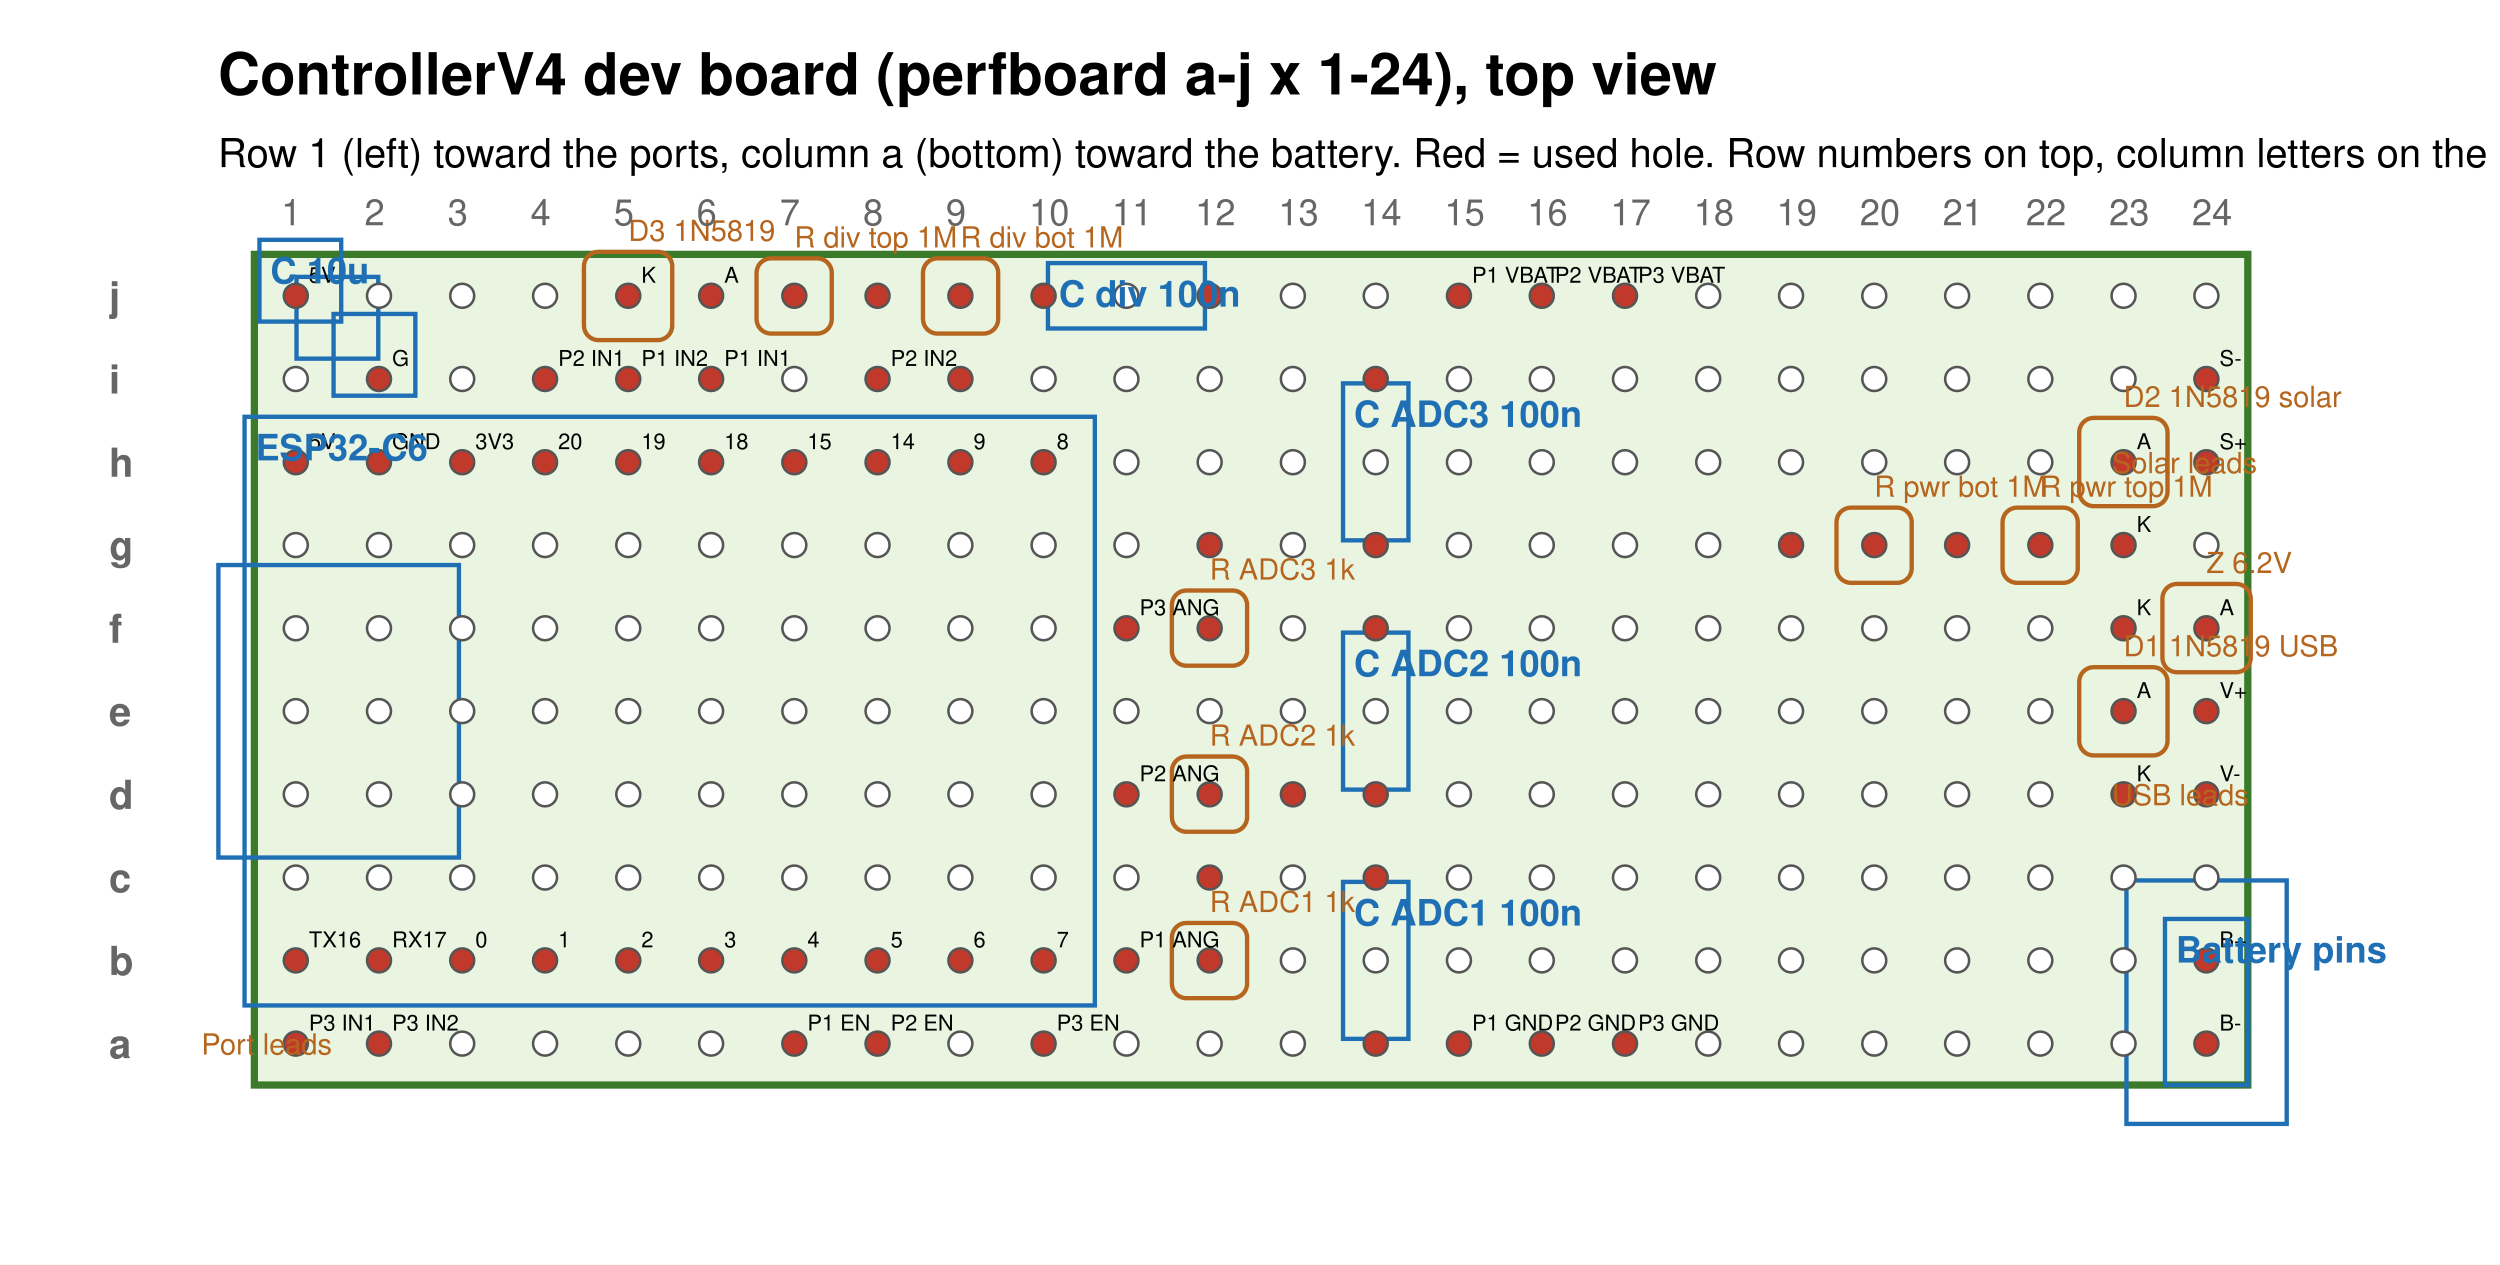
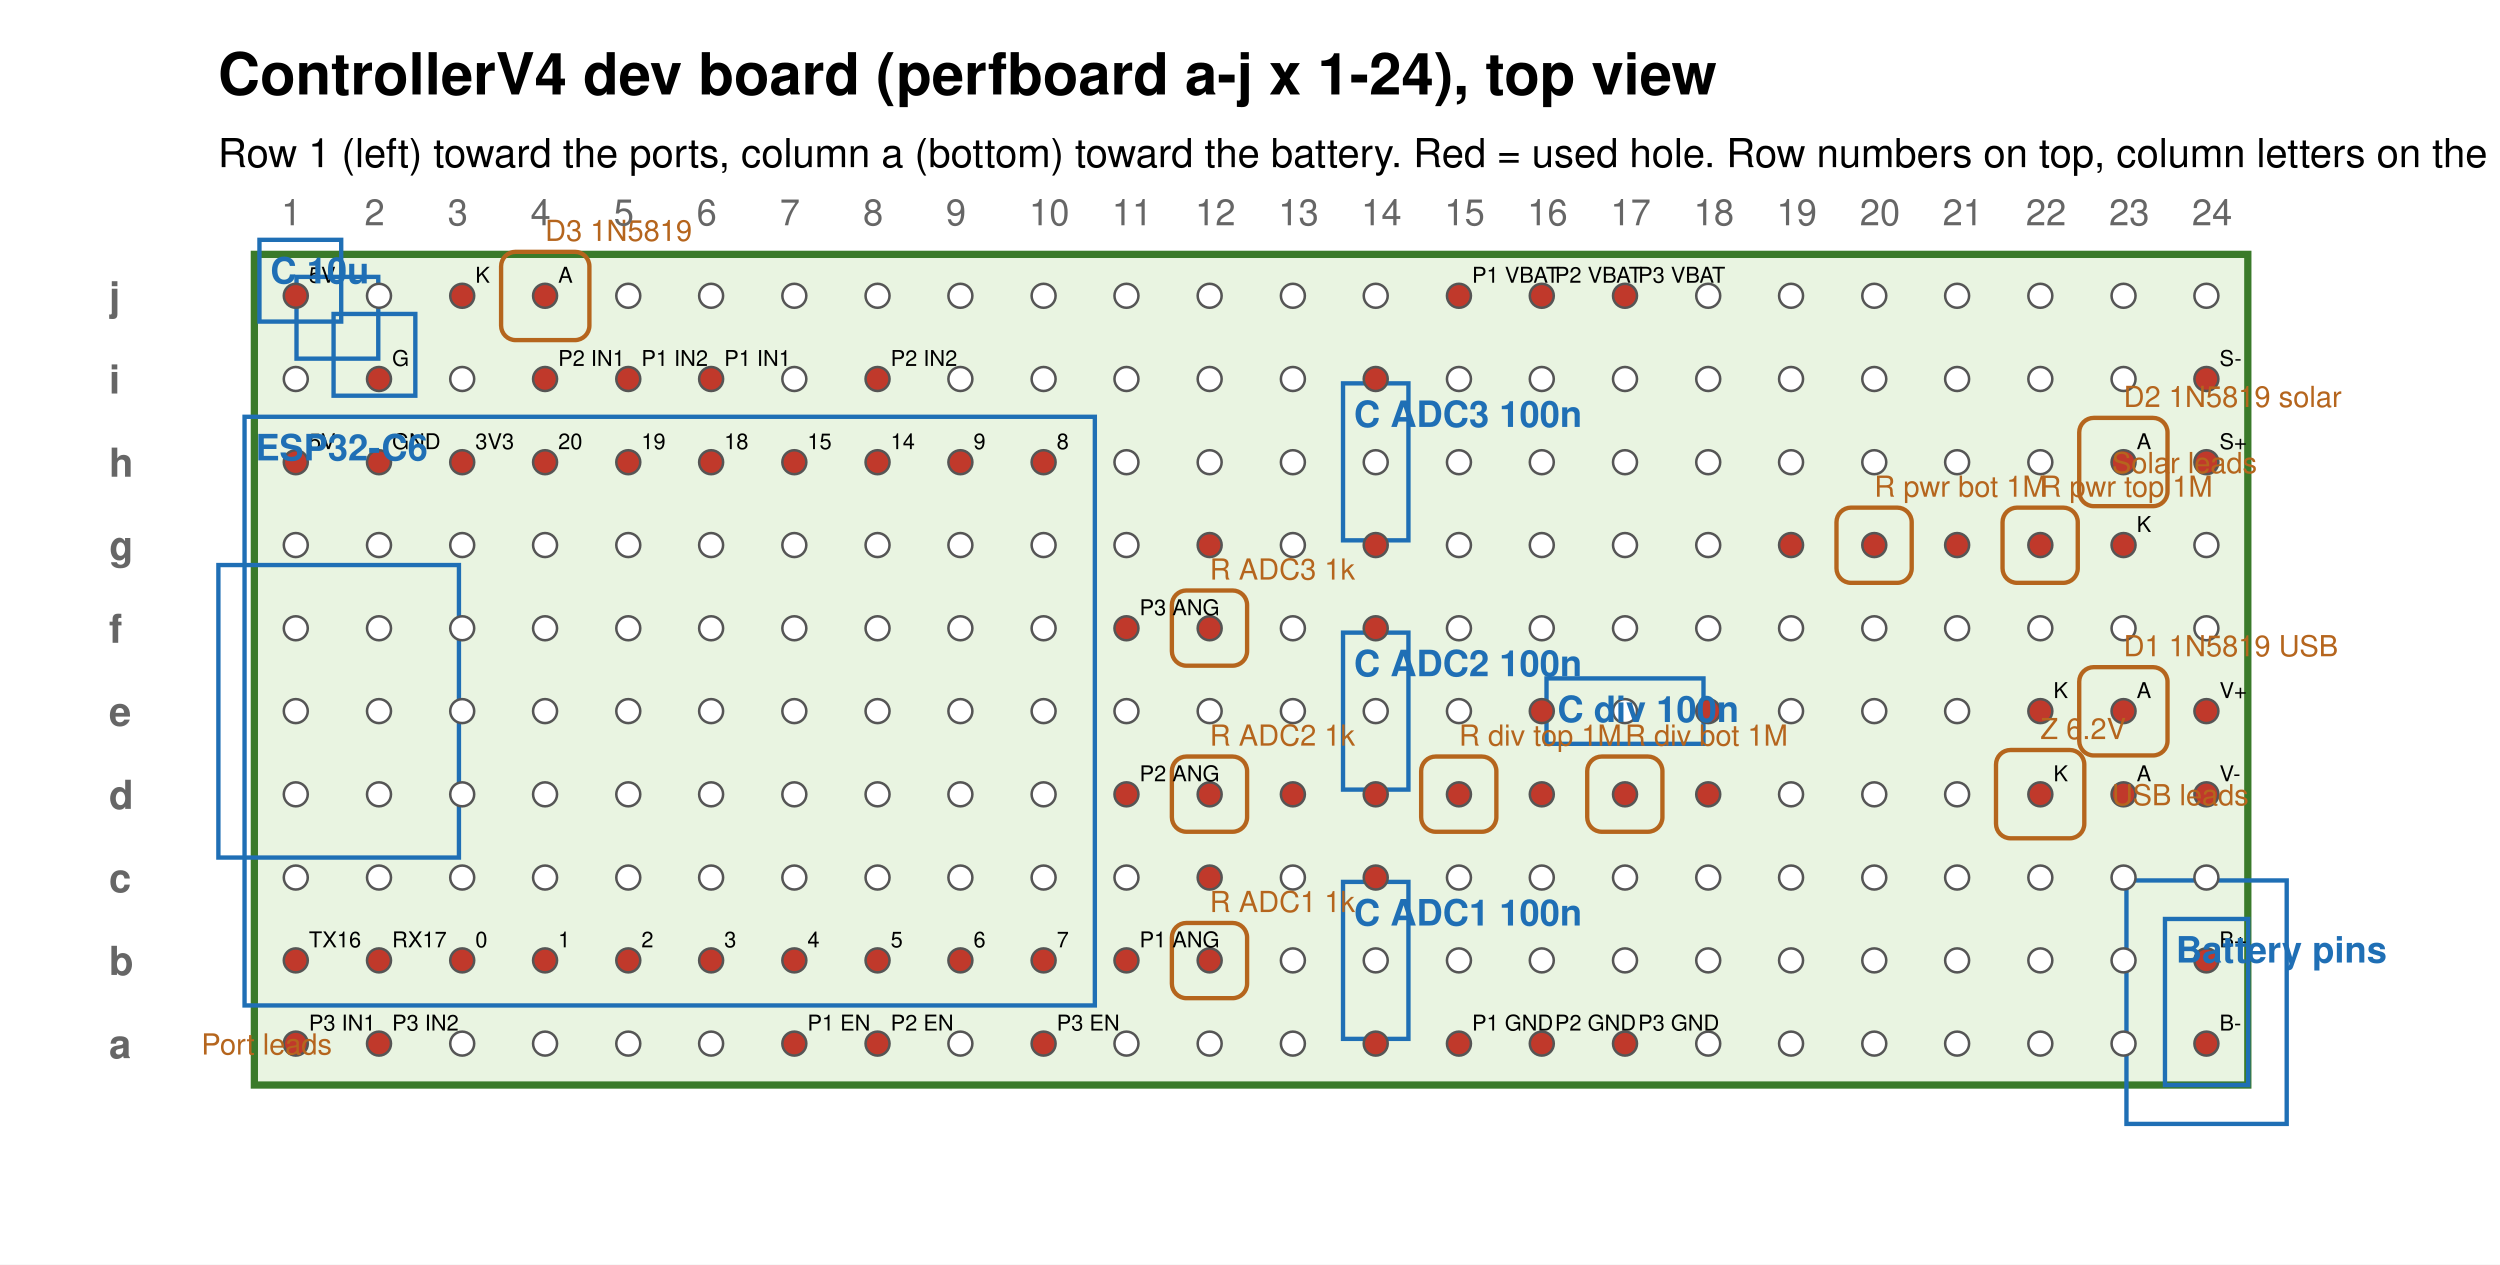
<svg xmlns="http://www.w3.org/2000/svg" width="688" height="348" font-family="Helvetica,Arial">
  <rect width="100%" height="100%" fill="#fff" />
  <text x="60" y="26" font-size="16" font-weight="bold">ControllerV4 dev board (perfboard a-j x 1-24), top view</text>
  <text x="60" y="46" font-size="11">Row 1 (left) toward the ports, column a (bottom) toward the battery. Red = used hole. Row numbers on top, column letters on the left.</text>
  <rect x="70.0" y="70.0" width="548.6" height="228.6" fill="#e9f4e1" stroke="#3a7a2a" stroke-width="2" />
  <rect x="67.3" y="114.7" width="234.0" height="162.0" fill="none" stroke="#1f6fb5" stroke-width="1.2" />
  <rect x="60.1" y="155.5" width="66.2" height="80.5" fill="none" stroke="#1f6fb5" stroke-width="1.2" />
  <rect x="71.4" y="66.0" width="22.5" height="22.5" fill="none" stroke="#1f6fb5" stroke-width="1.2" />
  <rect x="81.6" y="76.2" width="22.5" height="22.5" fill="none" stroke="#1f6fb5" stroke-width="1.2" />
  <rect x="91.8" y="86.4" width="22.5" height="22.5" fill="none" stroke="#1f6fb5" stroke-width="1.2" />
-   <rect x="160.7" y="69.3" width="24.3" height="24.3" rx="4" fill="none" stroke="#b5651d" stroke-width="1.2" />
-   <rect x="208.2" y="71.1" width="20.7" height="20.7" rx="4" fill="none" stroke="#b5651d" stroke-width="1.2" />
-   <rect x="254.0" y="71.1" width="20.7" height="20.7" rx="4" fill="none" stroke="#b5651d" stroke-width="1.2" />
-   <rect x="288.4" y="72.4" width="43.2" height="18.0" fill="none" stroke="#1f6fb5" stroke-width="1.2" />
+   <rect x="137.9" y="69.3" width="24.3" height="24.3" rx="4" fill="none" stroke="#b5651d" stroke-width="1.2" />
+   <rect x="391.1" y="208.2" width="20.7" height="20.7" rx="4" fill="none" stroke="#b5651d" stroke-width="1.2" />
+   <rect x="436.8" y="208.2" width="20.7" height="20.7" rx="4" fill="none" stroke="#b5651d" stroke-width="1.2" />
+   <rect x="425.6" y="186.7" width="43.2" height="18.0" fill="none" stroke="#1f6fb5" stroke-width="1.2" />
  <rect x="322.5" y="254.0" width="20.7" height="20.7" rx="4" fill="none" stroke="#b5651d" stroke-width="1.2" />
  <rect x="369.6" y="242.7" width="18.0" height="43.2" fill="none" stroke="#1f6fb5" stroke-width="1.2" />
  <rect x="322.5" y="208.2" width="20.7" height="20.7" rx="4" fill="none" stroke="#b5651d" stroke-width="1.2" />
  <rect x="369.6" y="174.1" width="18.0" height="43.2" fill="none" stroke="#1f6fb5" stroke-width="1.2" />
  <rect x="322.5" y="162.5" width="20.7" height="20.7" rx="4" fill="none" stroke="#b5651d" stroke-width="1.2" />
  <rect x="369.6" y="105.5" width="18.0" height="43.2" fill="none" stroke="#1f6fb5" stroke-width="1.2" />
  <rect x="551.1" y="139.7" width="20.7" height="20.7" rx="4" fill="none" stroke="#b5651d" stroke-width="1.2" />
  <rect x="505.4" y="139.7" width="20.7" height="20.7" rx="4" fill="none" stroke="#b5651d" stroke-width="1.2" />
  <rect x="572.2" y="183.6" width="24.3" height="24.3" rx="4" fill="none" stroke="#b5651d" stroke-width="1.2" />
  <rect x="572.2" y="115.0" width="24.3" height="24.3" rx="4" fill="none" stroke="#b5651d" stroke-width="1.2" />
-   <rect x="595.1" y="160.7" width="24.3" height="24.3" rx="4" fill="none" stroke="#b5651d" stroke-width="1.2" />
+   <rect x="549.3" y="206.4" width="24.3" height="24.3" rx="4" fill="none" stroke="#b5651d" stroke-width="1.2" />
  <rect x="595.8" y="252.9" width="22.9" height="45.7" fill="none" stroke="#1f6fb5" stroke-width="1.2" />
  <rect x="585.2" y="242.3" width="44.1" height="67.0" fill="none" stroke="#1f6fb5" stroke-width="1.2" />
  <circle cx="81.4" cy="287.2" r="3.3" fill="#c0392b" stroke="#555" stroke-width="0.7" />
  <circle cx="81.4" cy="264.3" r="3.3" fill="#c0392b" stroke="#555" stroke-width="0.7" />
  <circle cx="81.4" cy="241.5" r="3.3" fill="#fff" stroke="#555" stroke-width="0.7" />
  <circle cx="81.4" cy="218.6" r="3.3" fill="#fff" stroke="#555" stroke-width="0.7" />
  <circle cx="81.4" cy="195.7" r="3.3" fill="#fff" stroke="#555" stroke-width="0.7" />
  <circle cx="81.4" cy="172.9" r="3.3" fill="#fff" stroke="#555" stroke-width="0.7" />
  <circle cx="81.4" cy="150.0" r="3.3" fill="#fff" stroke="#555" stroke-width="0.7" />
  <circle cx="81.4" cy="127.2" r="3.3" fill="#c0392b" stroke="#555" stroke-width="0.7" />
  <circle cx="81.4" cy="104.3" r="3.3" fill="#fff" stroke="#555" stroke-width="0.7" />
  <circle cx="81.4" cy="81.4" r="3.3" fill="#c0392b" stroke="#555" stroke-width="0.7" />
  <circle cx="104.3" cy="287.2" r="3.3" fill="#c0392b" stroke="#555" stroke-width="0.7" />
  <circle cx="104.3" cy="264.3" r="3.3" fill="#c0392b" stroke="#555" stroke-width="0.7" />
  <circle cx="104.3" cy="241.5" r="3.3" fill="#fff" stroke="#555" stroke-width="0.7" />
  <circle cx="104.3" cy="218.6" r="3.3" fill="#fff" stroke="#555" stroke-width="0.7" />
  <circle cx="104.3" cy="195.7" r="3.3" fill="#fff" stroke="#555" stroke-width="0.7" />
  <circle cx="104.3" cy="172.9" r="3.3" fill="#fff" stroke="#555" stroke-width="0.7" />
  <circle cx="104.3" cy="150.0" r="3.3" fill="#fff" stroke="#555" stroke-width="0.7" />
  <circle cx="104.3" cy="127.2" r="3.3" fill="#c0392b" stroke="#555" stroke-width="0.7" />
  <circle cx="104.3" cy="104.3" r="3.3" fill="#c0392b" stroke="#555" stroke-width="0.7" />
  <circle cx="104.3" cy="81.4" r="3.3" fill="#fff" stroke="#555" stroke-width="0.7" />
  <circle cx="127.2" cy="287.2" r="3.3" fill="#fff" stroke="#555" stroke-width="0.7" />
  <circle cx="127.2" cy="264.3" r="3.3" fill="#c0392b" stroke="#555" stroke-width="0.7" />
  <circle cx="127.2" cy="241.5" r="3.3" fill="#fff" stroke="#555" stroke-width="0.7" />
  <circle cx="127.2" cy="218.6" r="3.3" fill="#fff" stroke="#555" stroke-width="0.7" />
  <circle cx="127.2" cy="195.7" r="3.3" fill="#fff" stroke="#555" stroke-width="0.7" />
  <circle cx="127.2" cy="172.9" r="3.3" fill="#fff" stroke="#555" stroke-width="0.7" />
  <circle cx="127.2" cy="150.0" r="3.3" fill="#fff" stroke="#555" stroke-width="0.7" />
  <circle cx="127.2" cy="127.2" r="3.3" fill="#c0392b" stroke="#555" stroke-width="0.7" />
  <circle cx="127.2" cy="104.3" r="3.3" fill="#fff" stroke="#555" stroke-width="0.7" />
-   <circle cx="127.2" cy="81.4" r="3.3" fill="#fff" stroke="#555" stroke-width="0.7" />
+   <circle cx="127.2" cy="81.4" r="3.3" fill="#c0392b" stroke="#555" stroke-width="0.7" />
  <circle cx="150.0" cy="287.2" r="3.3" fill="#fff" stroke="#555" stroke-width="0.7" />
  <circle cx="150.0" cy="264.3" r="3.3" fill="#c0392b" stroke="#555" stroke-width="0.7" />
  <circle cx="150.0" cy="241.5" r="3.3" fill="#fff" stroke="#555" stroke-width="0.7" />
  <circle cx="150.0" cy="218.6" r="3.3" fill="#fff" stroke="#555" stroke-width="0.7" />
  <circle cx="150.0" cy="195.7" r="3.3" fill="#fff" stroke="#555" stroke-width="0.7" />
  <circle cx="150.0" cy="172.9" r="3.3" fill="#fff" stroke="#555" stroke-width="0.7" />
  <circle cx="150.0" cy="150.0" r="3.3" fill="#fff" stroke="#555" stroke-width="0.7" />
  <circle cx="150.0" cy="127.2" r="3.3" fill="#c0392b" stroke="#555" stroke-width="0.7" />
  <circle cx="150.0" cy="104.3" r="3.3" fill="#c0392b" stroke="#555" stroke-width="0.7" />
-   <circle cx="150.0" cy="81.4" r="3.3" fill="#fff" stroke="#555" stroke-width="0.7" />
+   <circle cx="150.0" cy="81.4" r="3.3" fill="#c0392b" stroke="#555" stroke-width="0.7" />
  <circle cx="172.9" cy="287.2" r="3.3" fill="#fff" stroke="#555" stroke-width="0.7" />
  <circle cx="172.9" cy="264.3" r="3.3" fill="#c0392b" stroke="#555" stroke-width="0.7" />
  <circle cx="172.9" cy="241.5" r="3.3" fill="#fff" stroke="#555" stroke-width="0.7" />
  <circle cx="172.9" cy="218.6" r="3.3" fill="#fff" stroke="#555" stroke-width="0.7" />
  <circle cx="172.9" cy="195.7" r="3.3" fill="#fff" stroke="#555" stroke-width="0.7" />
  <circle cx="172.9" cy="172.9" r="3.3" fill="#fff" stroke="#555" stroke-width="0.7" />
  <circle cx="172.9" cy="150.0" r="3.3" fill="#fff" stroke="#555" stroke-width="0.7" />
  <circle cx="172.9" cy="127.2" r="3.3" fill="#c0392b" stroke="#555" stroke-width="0.7" />
  <circle cx="172.9" cy="104.3" r="3.3" fill="#c0392b" stroke="#555" stroke-width="0.7" />
-   <circle cx="172.9" cy="81.4" r="3.3" fill="#c0392b" stroke="#555" stroke-width="0.7" />
+   <circle cx="172.9" cy="81.4" r="3.3" fill="#fff" stroke="#555" stroke-width="0.7" />
  <circle cx="195.7" cy="287.2" r="3.3" fill="#fff" stroke="#555" stroke-width="0.7" />
  <circle cx="195.7" cy="264.3" r="3.3" fill="#c0392b" stroke="#555" stroke-width="0.7" />
  <circle cx="195.7" cy="241.5" r="3.3" fill="#fff" stroke="#555" stroke-width="0.7" />
  <circle cx="195.7" cy="218.6" r="3.3" fill="#fff" stroke="#555" stroke-width="0.7" />
  <circle cx="195.7" cy="195.7" r="3.3" fill="#fff" stroke="#555" stroke-width="0.7" />
  <circle cx="195.7" cy="172.9" r="3.3" fill="#fff" stroke="#555" stroke-width="0.7" />
  <circle cx="195.7" cy="150.0" r="3.3" fill="#fff" stroke="#555" stroke-width="0.7" />
  <circle cx="195.7" cy="127.2" r="3.3" fill="#c0392b" stroke="#555" stroke-width="0.7" />
  <circle cx="195.7" cy="104.3" r="3.3" fill="#c0392b" stroke="#555" stroke-width="0.7" />
-   <circle cx="195.7" cy="81.4" r="3.3" fill="#c0392b" stroke="#555" stroke-width="0.7" />
+   <circle cx="195.7" cy="81.4" r="3.3" fill="#fff" stroke="#555" stroke-width="0.7" />
  <circle cx="218.6" cy="287.2" r="3.3" fill="#c0392b" stroke="#555" stroke-width="0.7" />
  <circle cx="218.6" cy="264.3" r="3.3" fill="#c0392b" stroke="#555" stroke-width="0.7" />
  <circle cx="218.6" cy="241.5" r="3.3" fill="#fff" stroke="#555" stroke-width="0.7" />
  <circle cx="218.6" cy="218.6" r="3.3" fill="#fff" stroke="#555" stroke-width="0.7" />
  <circle cx="218.6" cy="195.7" r="3.3" fill="#fff" stroke="#555" stroke-width="0.7" />
  <circle cx="218.6" cy="172.9" r="3.3" fill="#fff" stroke="#555" stroke-width="0.7" />
  <circle cx="218.6" cy="150.0" r="3.3" fill="#fff" stroke="#555" stroke-width="0.7" />
  <circle cx="218.6" cy="127.2" r="3.3" fill="#c0392b" stroke="#555" stroke-width="0.7" />
  <circle cx="218.6" cy="104.3" r="3.3" fill="#fff" stroke="#555" stroke-width="0.7" />
-   <circle cx="218.6" cy="81.4" r="3.3" fill="#c0392b" stroke="#555" stroke-width="0.7" />
+   <circle cx="218.6" cy="81.4" r="3.3" fill="#fff" stroke="#555" stroke-width="0.7" />
  <circle cx="241.5" cy="287.2" r="3.3" fill="#c0392b" stroke="#555" stroke-width="0.7" />
  <circle cx="241.5" cy="264.3" r="3.3" fill="#c0392b" stroke="#555" stroke-width="0.7" />
  <circle cx="241.5" cy="241.5" r="3.3" fill="#fff" stroke="#555" stroke-width="0.7" />
  <circle cx="241.5" cy="218.6" r="3.3" fill="#fff" stroke="#555" stroke-width="0.7" />
  <circle cx="241.5" cy="195.7" r="3.3" fill="#fff" stroke="#555" stroke-width="0.7" />
  <circle cx="241.5" cy="172.9" r="3.3" fill="#fff" stroke="#555" stroke-width="0.7" />
  <circle cx="241.5" cy="150.0" r="3.3" fill="#fff" stroke="#555" stroke-width="0.7" />
  <circle cx="241.5" cy="127.2" r="3.3" fill="#c0392b" stroke="#555" stroke-width="0.7" />
  <circle cx="241.5" cy="104.3" r="3.3" fill="#c0392b" stroke="#555" stroke-width="0.7" />
-   <circle cx="241.5" cy="81.4" r="3.3" fill="#c0392b" stroke="#555" stroke-width="0.7" />
+   <circle cx="241.5" cy="81.4" r="3.3" fill="#fff" stroke="#555" stroke-width="0.7" />
  <circle cx="264.3" cy="287.2" r="3.3" fill="#fff" stroke="#555" stroke-width="0.7" />
  <circle cx="264.3" cy="264.3" r="3.3" fill="#c0392b" stroke="#555" stroke-width="0.7" />
  <circle cx="264.3" cy="241.5" r="3.3" fill="#fff" stroke="#555" stroke-width="0.7" />
  <circle cx="264.3" cy="218.6" r="3.3" fill="#fff" stroke="#555" stroke-width="0.7" />
  <circle cx="264.3" cy="195.7" r="3.3" fill="#fff" stroke="#555" stroke-width="0.7" />
  <circle cx="264.3" cy="172.9" r="3.3" fill="#fff" stroke="#555" stroke-width="0.7" />
  <circle cx="264.3" cy="150.0" r="3.3" fill="#fff" stroke="#555" stroke-width="0.7" />
  <circle cx="264.3" cy="127.2" r="3.3" fill="#c0392b" stroke="#555" stroke-width="0.7" />
-   <circle cx="264.3" cy="104.3" r="3.3" fill="#c0392b" stroke="#555" stroke-width="0.7" />
-   <circle cx="264.3" cy="81.4" r="3.3" fill="#c0392b" stroke="#555" stroke-width="0.7" />
+   <circle cx="264.3" cy="104.3" r="3.3" fill="#fff" stroke="#555" stroke-width="0.7" />
+   <circle cx="264.3" cy="81.4" r="3.3" fill="#fff" stroke="#555" stroke-width="0.7" />
  <circle cx="287.2" cy="287.2" r="3.3" fill="#c0392b" stroke="#555" stroke-width="0.7" />
  <circle cx="287.2" cy="264.3" r="3.3" fill="#c0392b" stroke="#555" stroke-width="0.7" />
  <circle cx="287.2" cy="241.5" r="3.3" fill="#fff" stroke="#555" stroke-width="0.7" />
  <circle cx="287.2" cy="218.6" r="3.3" fill="#fff" stroke="#555" stroke-width="0.7" />
  <circle cx="287.2" cy="195.7" r="3.3" fill="#fff" stroke="#555" stroke-width="0.7" />
  <circle cx="287.2" cy="172.9" r="3.3" fill="#fff" stroke="#555" stroke-width="0.7" />
  <circle cx="287.2" cy="150.0" r="3.3" fill="#fff" stroke="#555" stroke-width="0.7" />
  <circle cx="287.2" cy="127.2" r="3.3" fill="#c0392b" stroke="#555" stroke-width="0.7" />
  <circle cx="287.2" cy="104.3" r="3.3" fill="#fff" stroke="#555" stroke-width="0.7" />
-   <circle cx="287.2" cy="81.4" r="3.3" fill="#c0392b" stroke="#555" stroke-width="0.7" />
+   <circle cx="287.2" cy="81.4" r="3.3" fill="#fff" stroke="#555" stroke-width="0.7" />
  <circle cx="310.0" cy="287.2" r="3.3" fill="#fff" stroke="#555" stroke-width="0.7" />
  <circle cx="310.0" cy="264.3" r="3.3" fill="#c0392b" stroke="#555" stroke-width="0.7" />
  <circle cx="310.0" cy="241.5" r="3.3" fill="#fff" stroke="#555" stroke-width="0.7" />
  <circle cx="310.0" cy="218.6" r="3.3" fill="#c0392b" stroke="#555" stroke-width="0.7" />
  <circle cx="310.0" cy="195.7" r="3.3" fill="#fff" stroke="#555" stroke-width="0.7" />
  <circle cx="310.0" cy="172.9" r="3.3" fill="#c0392b" stroke="#555" stroke-width="0.7" />
  <circle cx="310.0" cy="150.0" r="3.3" fill="#fff" stroke="#555" stroke-width="0.7" />
  <circle cx="310.0" cy="127.2" r="3.3" fill="#fff" stroke="#555" stroke-width="0.7" />
  <circle cx="310.0" cy="104.3" r="3.3" fill="#fff" stroke="#555" stroke-width="0.7" />
  <circle cx="310.0" cy="81.4" r="3.3" fill="#fff" stroke="#555" stroke-width="0.7" />
  <circle cx="332.9" cy="287.2" r="3.3" fill="#fff" stroke="#555" stroke-width="0.7" />
  <circle cx="332.9" cy="264.3" r="3.3" fill="#c0392b" stroke="#555" stroke-width="0.7" />
  <circle cx="332.9" cy="241.5" r="3.3" fill="#c0392b" stroke="#555" stroke-width="0.7" />
  <circle cx="332.9" cy="218.6" r="3.3" fill="#c0392b" stroke="#555" stroke-width="0.7" />
  <circle cx="332.9" cy="195.7" r="3.3" fill="#fff" stroke="#555" stroke-width="0.7" />
  <circle cx="332.9" cy="172.9" r="3.3" fill="#c0392b" stroke="#555" stroke-width="0.7" />
  <circle cx="332.9" cy="150.0" r="3.3" fill="#c0392b" stroke="#555" stroke-width="0.7" />
  <circle cx="332.9" cy="127.2" r="3.3" fill="#fff" stroke="#555" stroke-width="0.7" />
  <circle cx="332.9" cy="104.3" r="3.3" fill="#fff" stroke="#555" stroke-width="0.7" />
-   <circle cx="332.9" cy="81.4" r="3.3" fill="#c0392b" stroke="#555" stroke-width="0.7" />
+   <circle cx="332.9" cy="81.4" r="3.3" fill="#fff" stroke="#555" stroke-width="0.7" />
  <circle cx="355.8" cy="287.2" r="3.3" fill="#fff" stroke="#555" stroke-width="0.7" />
  <circle cx="355.8" cy="264.3" r="3.3" fill="#fff" stroke="#555" stroke-width="0.7" />
  <circle cx="355.8" cy="241.5" r="3.3" fill="#fff" stroke="#555" stroke-width="0.7" />
  <circle cx="355.8" cy="218.6" r="3.3" fill="#c0392b" stroke="#555" stroke-width="0.7" />
  <circle cx="355.8" cy="195.7" r="3.3" fill="#fff" stroke="#555" stroke-width="0.7" />
  <circle cx="355.8" cy="172.9" r="3.3" fill="#fff" stroke="#555" stroke-width="0.7" />
  <circle cx="355.8" cy="150.0" r="3.3" fill="#fff" stroke="#555" stroke-width="0.7" />
  <circle cx="355.8" cy="127.2" r="3.3" fill="#fff" stroke="#555" stroke-width="0.7" />
  <circle cx="355.8" cy="104.3" r="3.3" fill="#fff" stroke="#555" stroke-width="0.7" />
  <circle cx="355.8" cy="81.4" r="3.3" fill="#fff" stroke="#555" stroke-width="0.7" />
  <circle cx="378.6" cy="287.2" r="3.3" fill="#c0392b" stroke="#555" stroke-width="0.7" />
  <circle cx="378.6" cy="264.3" r="3.3" fill="#fff" stroke="#555" stroke-width="0.7" />
  <circle cx="378.6" cy="241.5" r="3.3" fill="#c0392b" stroke="#555" stroke-width="0.7" />
  <circle cx="378.6" cy="218.6" r="3.3" fill="#c0392b" stroke="#555" stroke-width="0.7" />
  <circle cx="378.6" cy="195.7" r="3.3" fill="#fff" stroke="#555" stroke-width="0.7" />
  <circle cx="378.6" cy="172.9" r="3.3" fill="#c0392b" stroke="#555" stroke-width="0.7" />
  <circle cx="378.6" cy="150.0" r="3.3" fill="#c0392b" stroke="#555" stroke-width="0.7" />
  <circle cx="378.6" cy="127.2" r="3.3" fill="#fff" stroke="#555" stroke-width="0.7" />
  <circle cx="378.6" cy="104.3" r="3.3" fill="#c0392b" stroke="#555" stroke-width="0.7" />
  <circle cx="378.6" cy="81.4" r="3.3" fill="#fff" stroke="#555" stroke-width="0.7" />
  <circle cx="401.5" cy="287.2" r="3.3" fill="#c0392b" stroke="#555" stroke-width="0.7" />
  <circle cx="401.5" cy="264.3" r="3.3" fill="#fff" stroke="#555" stroke-width="0.7" />
  <circle cx="401.5" cy="241.5" r="3.3" fill="#fff" stroke="#555" stroke-width="0.7" />
-   <circle cx="401.5" cy="218.6" r="3.3" fill="#fff" stroke="#555" stroke-width="0.7" />
+   <circle cx="401.5" cy="218.6" r="3.3" fill="#c0392b" stroke="#555" stroke-width="0.7" />
  <circle cx="401.5" cy="195.7" r="3.3" fill="#fff" stroke="#555" stroke-width="0.7" />
  <circle cx="401.5" cy="172.9" r="3.3" fill="#fff" stroke="#555" stroke-width="0.7" />
  <circle cx="401.5" cy="150.0" r="3.3" fill="#fff" stroke="#555" stroke-width="0.7" />
  <circle cx="401.5" cy="127.2" r="3.3" fill="#fff" stroke="#555" stroke-width="0.7" />
  <circle cx="401.5" cy="104.3" r="3.3" fill="#fff" stroke="#555" stroke-width="0.7" />
  <circle cx="401.5" cy="81.4" r="3.3" fill="#c0392b" stroke="#555" stroke-width="0.7" />
  <circle cx="424.3" cy="287.2" r="3.3" fill="#c0392b" stroke="#555" stroke-width="0.7" />
  <circle cx="424.3" cy="264.3" r="3.3" fill="#fff" stroke="#555" stroke-width="0.7" />
  <circle cx="424.3" cy="241.5" r="3.3" fill="#fff" stroke="#555" stroke-width="0.7" />
-   <circle cx="424.3" cy="218.6" r="3.3" fill="#fff" stroke="#555" stroke-width="0.7" />
-   <circle cx="424.3" cy="195.7" r="3.3" fill="#fff" stroke="#555" stroke-width="0.7" />
+   <circle cx="424.3" cy="218.6" r="3.3" fill="#c0392b" stroke="#555" stroke-width="0.7" />
+   <circle cx="424.3" cy="195.7" r="3.3" fill="#c0392b" stroke="#555" stroke-width="0.7" />
  <circle cx="424.3" cy="172.9" r="3.3" fill="#fff" stroke="#555" stroke-width="0.7" />
  <circle cx="424.3" cy="150.0" r="3.3" fill="#fff" stroke="#555" stroke-width="0.7" />
  <circle cx="424.3" cy="127.2" r="3.3" fill="#fff" stroke="#555" stroke-width="0.7" />
  <circle cx="424.3" cy="104.3" r="3.3" fill="#fff" stroke="#555" stroke-width="0.7" />
  <circle cx="424.3" cy="81.4" r="3.3" fill="#c0392b" stroke="#555" stroke-width="0.7" />
  <circle cx="447.2" cy="287.2" r="3.3" fill="#c0392b" stroke="#555" stroke-width="0.7" />
  <circle cx="447.2" cy="264.3" r="3.3" fill="#fff" stroke="#555" stroke-width="0.7" />
  <circle cx="447.2" cy="241.5" r="3.3" fill="#fff" stroke="#555" stroke-width="0.7" />
-   <circle cx="447.2" cy="218.6" r="3.3" fill="#fff" stroke="#555" stroke-width="0.7" />
+   <circle cx="447.2" cy="218.6" r="3.3" fill="#c0392b" stroke="#555" stroke-width="0.7" />
  <circle cx="447.2" cy="195.7" r="3.3" fill="#fff" stroke="#555" stroke-width="0.7" />
  <circle cx="447.2" cy="172.9" r="3.3" fill="#fff" stroke="#555" stroke-width="0.7" />
  <circle cx="447.2" cy="150.0" r="3.3" fill="#fff" stroke="#555" stroke-width="0.7" />
  <circle cx="447.2" cy="127.2" r="3.3" fill="#fff" stroke="#555" stroke-width="0.7" />
  <circle cx="447.2" cy="104.3" r="3.3" fill="#fff" stroke="#555" stroke-width="0.7" />
  <circle cx="447.2" cy="81.4" r="3.3" fill="#c0392b" stroke="#555" stroke-width="0.7" />
  <circle cx="470.1" cy="287.2" r="3.3" fill="#fff" stroke="#555" stroke-width="0.7" />
  <circle cx="470.1" cy="264.3" r="3.3" fill="#fff" stroke="#555" stroke-width="0.7" />
  <circle cx="470.1" cy="241.5" r="3.3" fill="#fff" stroke="#555" stroke-width="0.7" />
-   <circle cx="470.1" cy="218.6" r="3.3" fill="#fff" stroke="#555" stroke-width="0.7" />
-   <circle cx="470.1" cy="195.7" r="3.3" fill="#fff" stroke="#555" stroke-width="0.7" />
+   <circle cx="470.1" cy="218.6" r="3.3" fill="#c0392b" stroke="#555" stroke-width="0.7" />
+   <circle cx="470.1" cy="195.7" r="3.3" fill="#c0392b" stroke="#555" stroke-width="0.7" />
  <circle cx="470.1" cy="172.9" r="3.3" fill="#fff" stroke="#555" stroke-width="0.7" />
  <circle cx="470.1" cy="150.0" r="3.3" fill="#fff" stroke="#555" stroke-width="0.7" />
  <circle cx="470.1" cy="127.2" r="3.3" fill="#fff" stroke="#555" stroke-width="0.7" />
  <circle cx="470.1" cy="104.3" r="3.3" fill="#fff" stroke="#555" stroke-width="0.7" />
  <circle cx="470.1" cy="81.4" r="3.3" fill="#fff" stroke="#555" stroke-width="0.7" />
  <circle cx="492.9" cy="287.2" r="3.3" fill="#fff" stroke="#555" stroke-width="0.7" />
  <circle cx="492.9" cy="264.3" r="3.3" fill="#fff" stroke="#555" stroke-width="0.7" />
  <circle cx="492.9" cy="241.5" r="3.3" fill="#fff" stroke="#555" stroke-width="0.7" />
  <circle cx="492.9" cy="218.6" r="3.3" fill="#fff" stroke="#555" stroke-width="0.7" />
  <circle cx="492.9" cy="195.7" r="3.3" fill="#fff" stroke="#555" stroke-width="0.7" />
  <circle cx="492.9" cy="172.9" r="3.3" fill="#fff" stroke="#555" stroke-width="0.7" />
  <circle cx="492.9" cy="150.0" r="3.3" fill="#c0392b" stroke="#555" stroke-width="0.7" />
  <circle cx="492.9" cy="127.2" r="3.3" fill="#fff" stroke="#555" stroke-width="0.7" />
  <circle cx="492.9" cy="104.3" r="3.3" fill="#fff" stroke="#555" stroke-width="0.7" />
  <circle cx="492.9" cy="81.4" r="3.3" fill="#fff" stroke="#555" stroke-width="0.7" />
  <circle cx="515.8" cy="287.2" r="3.3" fill="#fff" stroke="#555" stroke-width="0.7" />
  <circle cx="515.8" cy="264.3" r="3.3" fill="#fff" stroke="#555" stroke-width="0.7" />
  <circle cx="515.8" cy="241.5" r="3.3" fill="#fff" stroke="#555" stroke-width="0.7" />
  <circle cx="515.8" cy="218.6" r="3.3" fill="#fff" stroke="#555" stroke-width="0.7" />
  <circle cx="515.8" cy="195.7" r="3.3" fill="#fff" stroke="#555" stroke-width="0.7" />
  <circle cx="515.8" cy="172.9" r="3.3" fill="#fff" stroke="#555" stroke-width="0.7" />
  <circle cx="515.8" cy="150.0" r="3.3" fill="#c0392b" stroke="#555" stroke-width="0.7" />
  <circle cx="515.8" cy="127.2" r="3.3" fill="#fff" stroke="#555" stroke-width="0.7" />
  <circle cx="515.8" cy="104.3" r="3.3" fill="#fff" stroke="#555" stroke-width="0.7" />
  <circle cx="515.8" cy="81.4" r="3.3" fill="#fff" stroke="#555" stroke-width="0.7" />
  <circle cx="538.6" cy="287.2" r="3.3" fill="#fff" stroke="#555" stroke-width="0.7" />
  <circle cx="538.6" cy="264.3" r="3.3" fill="#fff" stroke="#555" stroke-width="0.7" />
  <circle cx="538.6" cy="241.5" r="3.3" fill="#fff" stroke="#555" stroke-width="0.7" />
  <circle cx="538.6" cy="218.6" r="3.3" fill="#fff" stroke="#555" stroke-width="0.7" />
  <circle cx="538.6" cy="195.7" r="3.3" fill="#fff" stroke="#555" stroke-width="0.7" />
  <circle cx="538.6" cy="172.9" r="3.3" fill="#fff" stroke="#555" stroke-width="0.7" />
  <circle cx="538.6" cy="150.0" r="3.3" fill="#c0392b" stroke="#555" stroke-width="0.7" />
  <circle cx="538.6" cy="127.2" r="3.3" fill="#fff" stroke="#555" stroke-width="0.7" />
  <circle cx="538.6" cy="104.3" r="3.3" fill="#fff" stroke="#555" stroke-width="0.7" />
  <circle cx="538.6" cy="81.4" r="3.3" fill="#fff" stroke="#555" stroke-width="0.7" />
  <circle cx="561.5" cy="287.2" r="3.3" fill="#fff" stroke="#555" stroke-width="0.7" />
  <circle cx="561.5" cy="264.3" r="3.3" fill="#fff" stroke="#555" stroke-width="0.7" />
  <circle cx="561.5" cy="241.5" r="3.3" fill="#fff" stroke="#555" stroke-width="0.7" />
-   <circle cx="561.5" cy="218.6" r="3.3" fill="#fff" stroke="#555" stroke-width="0.7" />
-   <circle cx="561.5" cy="195.7" r="3.3" fill="#fff" stroke="#555" stroke-width="0.7" />
+   <circle cx="561.5" cy="218.6" r="3.3" fill="#c0392b" stroke="#555" stroke-width="0.7" />
+   <circle cx="561.5" cy="195.7" r="3.3" fill="#c0392b" stroke="#555" stroke-width="0.7" />
  <circle cx="561.5" cy="172.9" r="3.3" fill="#fff" stroke="#555" stroke-width="0.7" />
  <circle cx="561.5" cy="150.0" r="3.3" fill="#c0392b" stroke="#555" stroke-width="0.7" />
  <circle cx="561.5" cy="127.2" r="3.3" fill="#fff" stroke="#555" stroke-width="0.7" />
  <circle cx="561.5" cy="104.3" r="3.3" fill="#fff" stroke="#555" stroke-width="0.7" />
  <circle cx="561.5" cy="81.4" r="3.3" fill="#fff" stroke="#555" stroke-width="0.7" />
  <circle cx="584.4" cy="287.2" r="3.3" fill="#fff" stroke="#555" stroke-width="0.7" />
  <circle cx="584.4" cy="264.3" r="3.3" fill="#fff" stroke="#555" stroke-width="0.7" />
  <circle cx="584.4" cy="241.5" r="3.3" fill="#fff" stroke="#555" stroke-width="0.7" />
  <circle cx="584.4" cy="218.6" r="3.3" fill="#c0392b" stroke="#555" stroke-width="0.7" />
  <circle cx="584.4" cy="195.7" r="3.3" fill="#c0392b" stroke="#555" stroke-width="0.7" />
-   <circle cx="584.4" cy="172.9" r="3.3" fill="#c0392b" stroke="#555" stroke-width="0.7" />
+   <circle cx="584.4" cy="172.9" r="3.3" fill="#fff" stroke="#555" stroke-width="0.7" />
  <circle cx="584.4" cy="150.0" r="3.3" fill="#c0392b" stroke="#555" stroke-width="0.7" />
  <circle cx="584.4" cy="127.2" r="3.3" fill="#c0392b" stroke="#555" stroke-width="0.7" />
  <circle cx="584.4" cy="104.3" r="3.3" fill="#fff" stroke="#555" stroke-width="0.7" />
  <circle cx="584.4" cy="81.4" r="3.3" fill="#fff" stroke="#555" stroke-width="0.7" />
  <circle cx="607.2" cy="287.2" r="3.3" fill="#c0392b" stroke="#555" stroke-width="0.7" />
  <circle cx="607.2" cy="264.3" r="3.3" fill="#c0392b" stroke="#555" stroke-width="0.7" />
  <circle cx="607.2" cy="241.5" r="3.3" fill="#fff" stroke="#555" stroke-width="0.7" />
  <circle cx="607.2" cy="218.6" r="3.3" fill="#c0392b" stroke="#555" stroke-width="0.7" />
  <circle cx="607.2" cy="195.7" r="3.3" fill="#c0392b" stroke="#555" stroke-width="0.7" />
-   <circle cx="607.2" cy="172.9" r="3.3" fill="#c0392b" stroke="#555" stroke-width="0.7" />
+   <circle cx="607.2" cy="172.9" r="3.3" fill="#fff" stroke="#555" stroke-width="0.7" />
  <circle cx="607.2" cy="150.0" r="3.3" fill="#fff" stroke="#555" stroke-width="0.7" />
  <circle cx="607.2" cy="127.2" r="3.3" fill="#c0392b" stroke="#555" stroke-width="0.7" />
  <circle cx="607.2" cy="104.3" r="3.3" fill="#c0392b" stroke="#555" stroke-width="0.7" />
  <circle cx="607.2" cy="81.4" r="3.3" fill="#fff" stroke="#555" stroke-width="0.7" />
  <text x="85.0" y="260.7" font-size="6">TX16</text>
  <text x="107.9" y="260.7" font-size="6">RX17</text>
  <text x="130.8" y="260.7" font-size="6">0</text>
  <text x="153.6" y="260.7" font-size="6">1</text>
  <text x="176.5" y="260.7" font-size="6">2</text>
  <text x="199.3" y="260.7" font-size="6">3</text>
  <text x="222.2" y="260.7" font-size="6">4</text>
  <text x="245.1" y="260.7" font-size="6">5</text>
  <text x="267.9" y="260.7" font-size="6">6</text>
  <text x="290.8" y="260.7" font-size="6">7</text>
  <text x="85.0" y="123.6" font-size="6">5V</text>
  <text x="107.9" y="123.6" font-size="6">GND</text>
  <text x="130.8" y="123.6" font-size="6">3V3</text>
  <text x="153.6" y="123.6" font-size="6">20</text>
  <text x="176.5" y="123.6" font-size="6">19</text>
  <text x="199.3" y="123.6" font-size="6">18</text>
  <text x="222.2" y="123.6" font-size="6">15</text>
  <text x="245.1" y="123.6" font-size="6">14</text>
  <text x="267.9" y="123.6" font-size="6">9</text>
  <text x="290.8" y="123.6" font-size="6">8</text>
  <text x="70.3" y="126.7" font-size="10" font-weight="bold" fill="#1f6fb5">ESP32-C6</text>
  <text x="85.0" y="77.8" font-size="6">5V</text>
  <text x="107.9" y="100.7" font-size="6">G</text>
  <text x="74.4" y="78.0" font-size="10" font-weight="bold" fill="#1f6fb5">C 10u</text>
-   <text x="176.5" y="77.8" font-size="6">K</text>
-   <text x="199.3" y="77.8" font-size="6">A</text>
-   <text x="172.9" y="66.3" font-size="8" fill="#b5651d">D3 1N5819</text>
-   <text x="218.6" y="68.1" font-size="8" fill="#b5651d">R div top 1M</text>
-   <text x="264.3" y="68.1" font-size="8" fill="#b5651d">R div bot 1M</text>
-   <text x="291.4" y="84.4" font-size="10" font-weight="bold" fill="#1f6fb5">C div 100n</text>
+   <text x="153.6" y="77.8" font-size="6">A</text>
+   <text x="130.8" y="77.8" font-size="6">K</text>
+   <text x="150.0" y="66.3" font-size="8" fill="#b5651d">D3 1N5819</text>
+   <text x="401.5" y="205.2" font-size="8" fill="#b5651d">R div top 1M</text>
+   <text x="447.2" y="205.2" font-size="8" fill="#b5651d">R div bot 1M</text>
+   <text x="428.6" y="198.7" font-size="10" font-weight="bold" fill="#1f6fb5">C div 100n</text>
  <text x="332.9" y="251.0" font-size="8" fill="#b5651d">R ADC1 1k</text>
  <text x="372.6" y="254.7" font-size="10" font-weight="bold" fill="#1f6fb5">C ADC1 100n</text>
  <text x="332.9" y="205.2" font-size="8" fill="#b5651d">R ADC2 1k</text>
  <text x="372.6" y="186.1" font-size="10" font-weight="bold" fill="#1f6fb5">C ADC2 100n</text>
  <text x="332.9" y="159.5" font-size="8" fill="#b5651d">R ADC3 1k</text>
  <text x="372.6" y="117.5" font-size="10" font-weight="bold" fill="#1f6fb5">C ADC3 100n</text>
  <text x="561.5" y="136.7" font-size="8" fill="#b5651d">R pwr top 1M</text>
  <text x="515.8" y="136.7" font-size="8" fill="#b5651d">R pwr bot 1M</text>
  <text x="588.0" y="192.1" font-size="6">A</text>
-   <text x="588.0" y="215.0" font-size="6">K</text>
+   <text x="565.1" y="192.1" font-size="6">K</text>
  <text x="584.4" y="180.6" font-size="8" fill="#b5651d">D1 1N5819 USB</text>
  <text x="588.0" y="123.6" font-size="6">A</text>
  <text x="588.0" y="146.4" font-size="6">K</text>
  <text x="584.4" y="112.0" font-size="8" fill="#b5651d">D2 1N5819 solar</text>
-   <text x="610.8" y="169.3" font-size="6">A</text>
-   <text x="588.0" y="169.3" font-size="6">K</text>
-   <text x="607.2" y="157.7" font-size="8" fill="#b5651d">Z 6.2V</text>
+   <text x="565.1" y="215.0" font-size="6">K</text>
+   <text x="588.0" y="215.0" font-size="6">A</text>
+   <text x="561.5" y="203.4" font-size="8" fill="#b5651d">Z 6.2V</text>
  <text x="610.8" y="283.6" font-size="6">B-</text>
  <text x="610.8" y="260.7" font-size="6">B+</text>
  <text x="598.8" y="264.9" font-size="10" font-weight="bold" fill="#1f6fb5">Battery pins</text>
  <text x="610.8" y="215.0" font-size="6">V-</text>
  <text x="610.8" y="192.1" font-size="6">V+</text>
  <text x="581.2" y="221.6" font-size="8" fill="#b5651d">USB leads</text>
  <text x="610.8" y="123.6" font-size="6">S+</text>
  <text x="610.8" y="100.7" font-size="6">S-</text>
  <text x="581.2" y="130.2" font-size="8" fill="#b5651d">Solar leads</text>
  <text x="85.0" y="283.6" font-size="6">P3 IN1</text>
  <text x="107.9" y="283.6" font-size="6">P3 IN2</text>
  <text x="199.3" y="100.7" font-size="6">P1 IN1</text>
  <text x="176.5" y="100.7" font-size="6">P1 IN2</text>
  <text x="153.6" y="100.7" font-size="6">P2 IN1</text>
  <text x="245.1" y="100.7" font-size="6">P2 IN2</text>
  <text x="222.2" y="283.6" font-size="6">P1 EN</text>
  <text x="245.1" y="283.6" font-size="6">P2 EN</text>
  <text x="290.8" y="283.6" font-size="6">P3 EN</text>
  <text x="313.6" y="260.7" font-size="6">P1 ANG</text>
  <text x="313.6" y="215.0" font-size="6">P2 ANG</text>
  <text x="313.6" y="169.3" font-size="6">P3 ANG</text>
  <text x="405.1" y="77.8" font-size="6">P1 VBAT</text>
  <text x="427.9" y="77.8" font-size="6">P2 VBAT</text>
  <text x="450.8" y="77.8" font-size="6">P3 VBAT</text>
  <text x="405.1" y="283.6" font-size="6">P1 GND</text>
  <text x="427.9" y="283.6" font-size="6">P2 GND</text>
  <text x="450.8" y="283.6" font-size="6">P3 GND</text>
  <text x="55.4" y="290.2" font-size="8" fill="#b5651d">Port leads</text>
  <text x="77.4" y="62" font-size="10" fill="#666">1</text>
  <text x="100.3" y="62" font-size="10" fill="#666">2</text>
  <text x="123.2" y="62" font-size="10" fill="#666">3</text>
  <text x="146.0" y="62" font-size="10" fill="#666">4</text>
  <text x="168.9" y="62" font-size="10" fill="#666">5</text>
  <text x="191.7" y="62" font-size="10" fill="#666">6</text>
  <text x="214.6" y="62" font-size="10" fill="#666">7</text>
  <text x="237.5" y="62" font-size="10" fill="#666">8</text>
  <text x="260.3" y="62" font-size="10" fill="#666">9</text>
  <text x="283.2" y="62" font-size="10" fill="#666">10</text>
  <text x="306.0" y="62" font-size="10" fill="#666">11</text>
  <text x="328.9" y="62" font-size="10" fill="#666">12</text>
  <text x="351.8" y="62" font-size="10" fill="#666">13</text>
  <text x="374.6" y="62" font-size="10" fill="#666">14</text>
  <text x="397.5" y="62" font-size="10" fill="#666">15</text>
  <text x="420.3" y="62" font-size="10" fill="#666">16</text>
  <text x="443.2" y="62" font-size="10" fill="#666">17</text>
  <text x="466.1" y="62" font-size="10" fill="#666">18</text>
  <text x="488.9" y="62" font-size="10" fill="#666">19</text>
  <text x="511.8" y="62" font-size="10" fill="#666">20</text>
  <text x="534.6" y="62" font-size="10" fill="#666">21</text>
  <text x="557.5" y="62" font-size="10" fill="#666">22</text>
  <text x="580.4" y="62" font-size="10" fill="#666">23</text>
  <text x="603.2" y="62" font-size="10" fill="#666">24</text>
  <text x="30" y="291.2" font-size="11" font-weight="bold" fill="#666">a</text>
  <text x="30" y="268.3" font-size="11" font-weight="bold" fill="#666">b</text>
  <text x="30" y="245.5" font-size="11" font-weight="bold" fill="#666">c</text>
  <text x="30" y="222.6" font-size="11" font-weight="bold" fill="#666">d</text>
  <text x="30" y="199.7" font-size="11" font-weight="bold" fill="#666">e</text>
  <text x="30" y="176.9" font-size="11" font-weight="bold" fill="#666">f</text>
  <text x="30" y="154.0" font-size="11" font-weight="bold" fill="#666">g</text>
  <text x="30" y="131.2" font-size="11" font-weight="bold" fill="#666">h</text>
  <text x="30" y="108.3" font-size="11" font-weight="bold" fill="#666">i</text>
  <text x="30" y="85.4" font-size="11" font-weight="bold" fill="#666">j</text>
</svg>
